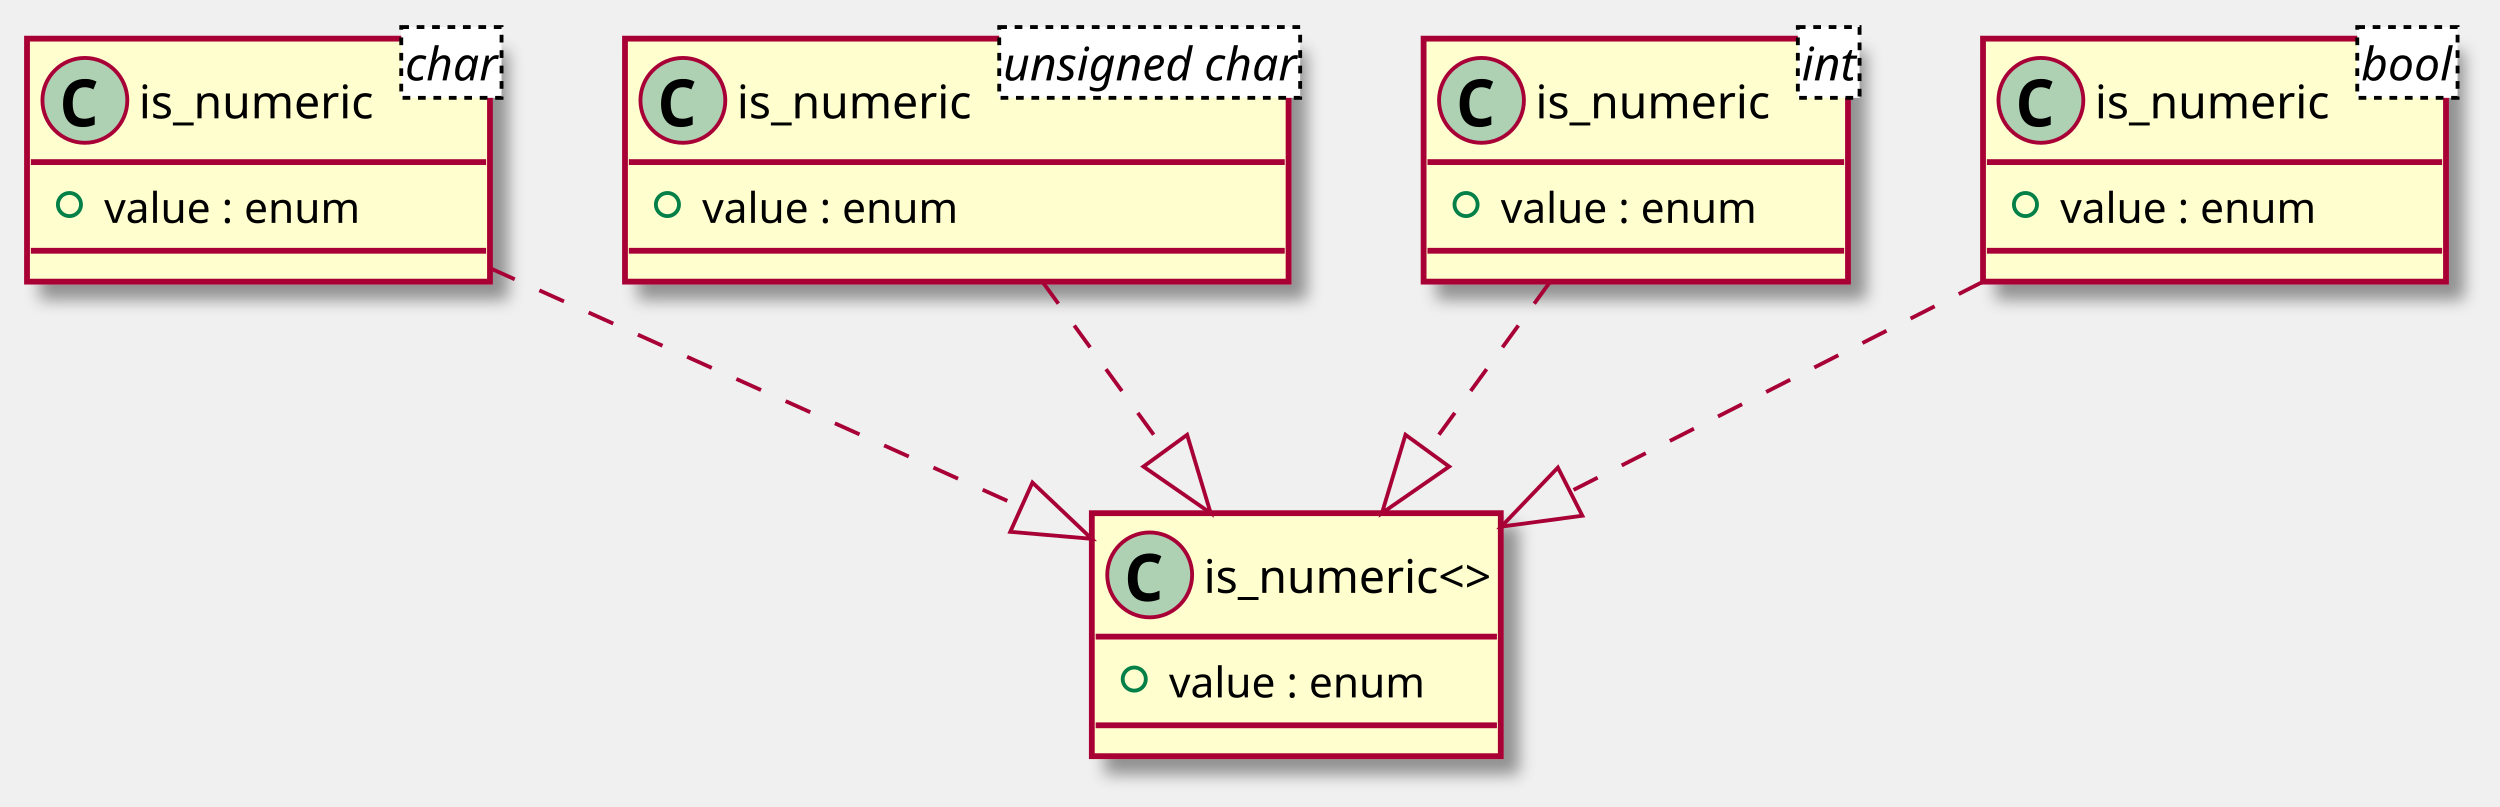
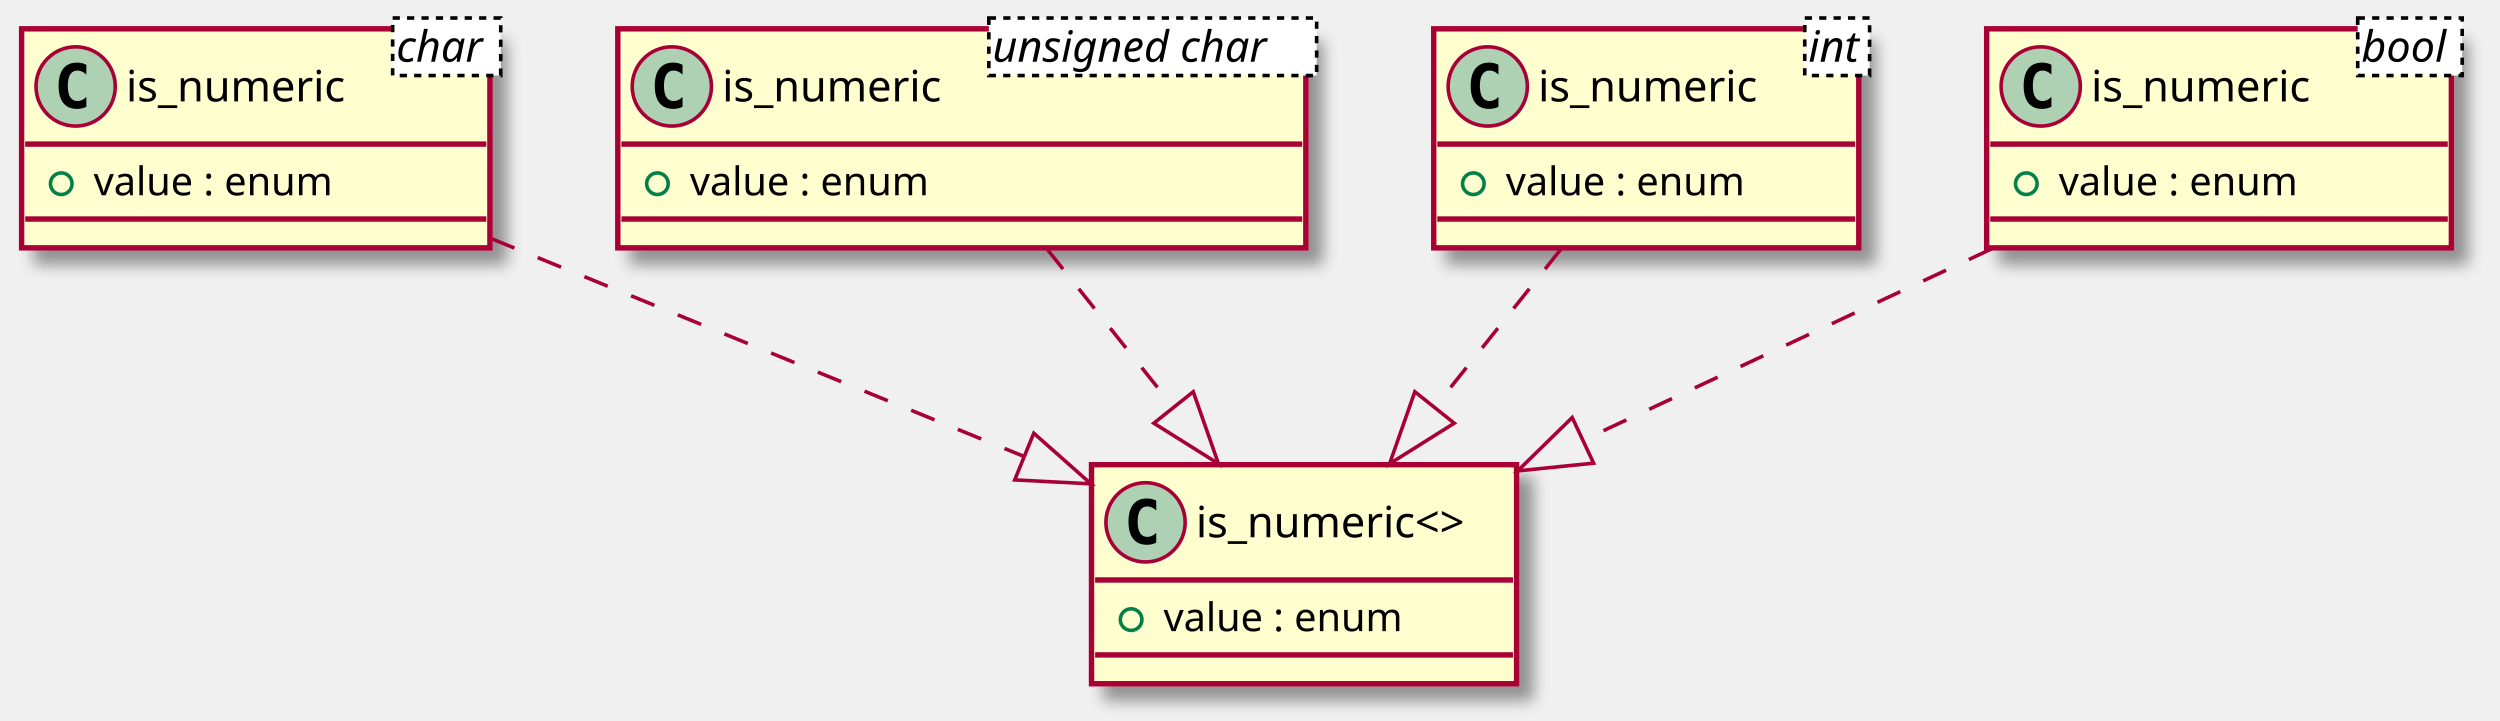
- <svg xmlns="http://www.w3.org/2000/svg" xmlns:xlink="http://www.w3.org/1999/xlink" contentScriptType="application/ecmascript" contentStyleType="text/css" height="209px" preserveAspectRatio="none" style="width:648px;height:209px;background:#FFFFFF;" version="1.1" viewBox="0 0 648 209" width="648px" zoomAndPan="magnify">
+ <svg xmlns="http://www.w3.org/2000/svg" xmlns:xlink="http://www.w3.org/1999/xlink" contentScriptType="application/ecmascript" contentStyleType="text/css" height="200px" preserveAspectRatio="none" style="width:694px;height:200px;" version="1.1" viewBox="0 0 694 200" width="694px" zoomAndPan="magnify">
  <defs>
-     <filter height="300%" id="fnmwbwbd4pkc7" width="300%" x="-1" y="-1">
+     <filter height="300%" id="f1deah7zi1cpci" width="300%" x="-1" y="-1">
      <feGaussianBlur result="blurOut" stdDeviation="2.0" />
      <feColorMatrix in="blurOut" result="blurOut2" type="matrix" values="0 0 0 0 0 0 0 0 0 0 0 0 0 0 0 0 0 0 .4 0" />
      <feOffset dx="4.0" dy="4.0" in="blurOut2" result="blurOut3" />
      <feBlend in="SourceGraphic" in2="blurOut3" mode="normal" />
    </filter>
    <style type="text/css">a:hover { text-decoration: underline; }</style>
  </defs>
  <g>
-     <a href="https://github.com/bkryza/clang-uml/blob/5b8e40c1eb6d56297203c1642a344ab724202e06/tests/t00016/t00016.cc#L4" target="_top" title="is_numeric" xlink:actuate="onRequest" xlink:href="https://github.com/bkryza/clang-uml/blob/5b8e40c1eb6d56297203c1642a344ab724202e06/tests/t00016/t00016.cc#L4" xlink:show="new" xlink:title="is_numeric" xlink:type="simple">
-       <rect codeLine="2" fill="#FEFECE" filter="url(#fnmwbwbd4pkc7)" height="62.982" id="C_0000000602" style="stroke:#A80036;stroke-width:1.5;" width="106" x="283" y="133.016" />
-       <ellipse cx="298" cy="149.016" fill="#ADD1B2" rx="11" ry="11" style="stroke:#A80036;stroke-width:1.0;" />
-       <path d="M297.469,155.938 Q295.719,155.938 294.578,155.203 Q293.453,154.453 292.891,153.11 Q292.344,151.75 292.344,149.953 Q292.344,147.922 293,146.469 Q293.656,145.016 294.938,144.235 Q296.219,143.453 298.094,143.453 Q298.984,143.453 299.656,143.641 Q300.328,143.813 301.016,144.157 L300.203,146.172 Q299.578,145.86 299.031,145.735 Q298.5,145.61 298.016,145.61 Q296.844,145.61 296.141,146.141 Q295.438,146.672 295.141,147.625 Q294.844,148.578 294.844,149.844 Q294.844,151.86 295.562,152.828 Q296.281,153.782 297.875,153.782 Q298.469,153.782 299.094,153.625 Q299.719,153.469 300.547,153.094 L300.547,155.313 Q299.812,155.625 299.016,155.782 Q298.234,155.938 297.469,155.938 Z " fill="#000000" />
-       <text fill="#000000" font-family="sans-serif" font-size="12" lengthAdjust="spacing" textLength="74" x="312" y="153.672">is_numeric&lt;&gt;</text>
-       <line style="stroke:#A80036;stroke-width:1.5;" x1="284" x2="388" y1="165.016" y2="165.016" />
-       <ellipse cx="294" cy="176.016" rx="3" ry="3" style="stroke:#038048;stroke-width:1.0;fill:none;" />
-       <text fill="#000000" font-family="sans-serif" font-size="11" lengthAdjust="spacing" textLength="67" x="303" y="180.775">value : enum</text>
-       <line style="stroke:#A80036;stroke-width:1.5;" x1="284" x2="388" y1="187.998" y2="187.998" />
+     <a href="https://github.com/bkryza/clang-uml/blob/b6390d91063025d9b8f3a02b731b2a998baf4e1c/tests/t00016/t00016.cc#L4" target="_top" title="is_numeric" xlink:actuate="onRequest" xlink:href="https://github.com/bkryza/clang-uml/blob/b6390d91063025d9b8f3a02b731b2a998baf4e1c/tests/t00016/t00016.cc#L4" xlink:show="new" xlink:title="is_numeric" xlink:type="simple">
+       <rect fill="#FEFECE" filter="url(#f1deah7zi1cpci)" height="60.805" id="C_0000000602" style="stroke: #A80036; stroke-width: 1.5;" width="118" x="303" y="129" />
+       <ellipse cx="318" cy="145" fill="#ADD1B2" rx="11" ry="11" style="stroke: #A80036; stroke-width: 1.0;" />
+       <path d="M320.969,150.641 Q320.391,150.938 319.75,151.078 Q319.109,151.234 318.406,151.234 Q315.906,151.234 314.578,149.594 Q313.266,147.938 313.266,144.812 Q313.266,141.688 314.578,140.031 Q315.906,138.375 318.406,138.375 Q319.109,138.375 319.75,138.531 Q320.406,138.688 320.969,138.984 L320.969,141.703 Q320.344,141.125 319.75,140.859 Q319.156,140.578 318.531,140.578 Q317.188,140.578 316.5,141.656 Q315.812,142.719 315.812,144.812 Q315.812,146.906 316.5,147.984 Q317.188,149.047 318.531,149.047 Q319.156,149.047 319.75,148.781 Q320.344,148.5 320.969,147.922 L320.969,150.641 Z " />
+       <text fill="#000000" font-family="sans-serif" font-size="12" lengthAdjust="spacingAndGlyphs" textLength="86" x="332" y="149.154">is_numeric&lt;&gt;</text>
+       <line style="stroke: #A80036; stroke-width: 1.5;" x1="304" x2="420" y1="161" y2="161" />
+       <ellipse cx="314" cy="172" fill="none" rx="3" ry="3" style="stroke: #038048; stroke-width: 1.0;" />
+       <text fill="#000000" font-family="sans-serif" font-size="11" lengthAdjust="spacingAndGlyphs" textLength="74" x="323" y="175.21">value : enum</text>
+       <line style="stroke: #A80036; stroke-width: 1.5;" x1="304" x2="420" y1="181.805" y2="181.805" />
    </a>
-     <a href="https://github.com/bkryza/clang-uml/blob/5b8e40c1eb6d56297203c1642a344ab724202e06/tests/t00016/t00016.cc#L8" target="_top" title="is_numeric" xlink:actuate="onRequest" xlink:href="https://github.com/bkryza/clang-uml/blob/5b8e40c1eb6d56297203c1642a344ab724202e06/tests/t00016/t00016.cc#L8" xlink:show="new" xlink:title="is_numeric" xlink:type="simple">
-       <rect codeLine="6" fill="#FEFECE" filter="url(#fnmwbwbd4pkc7)" height="62.982" id="C_0000000607" style="stroke:#A80036;stroke-width:1.5;" width="120" x="7" y="10.016" />
-       <ellipse cx="22" cy="26.016" fill="#ADD1B2" rx="11" ry="11" style="stroke:#A80036;stroke-width:1.0;" />
-       <path d="M21.469,32.938 Q19.719,32.938 18.578,32.203 Q17.453,31.453 16.891,30.11 Q16.344,28.75 16.344,26.953 Q16.344,24.922 17,23.469 Q17.656,22.016 18.938,21.235 Q20.219,20.453 22.094,20.453 Q22.984,20.453 23.656,20.641 Q24.328,20.813 25.016,21.157 L24.203,23.172 Q23.578,22.86 23.031,22.735 Q22.5,22.61 22.016,22.61 Q20.844,22.61 20.141,23.141 Q19.438,23.672 19.141,24.625 Q18.844,25.578 18.844,26.844 Q18.844,28.86 19.562,29.828 Q20.281,30.782 21.875,30.782 Q22.469,30.782 23.094,30.625 Q23.719,30.469 24.547,30.094 L24.547,32.313 Q23.812,32.625 23.016,32.782 Q22.234,32.938 21.469,32.938 Z " fill="#000000" />
-       <text fill="#000000" font-family="sans-serif" font-size="12" lengthAdjust="spacing" textLength="60" x="36" y="30.672">is_numeric</text>
-       <rect fill="#FFFFFF" height="18.344" style="stroke:#000000;stroke-width:1.0;stroke-dasharray:2.0,2.0;" width="26" x="104" y="7.016" />
-       <text fill="#000000" font-family="sans-serif" font-size="12" font-style="italic" lengthAdjust="spacing" textLength="24" x="105" y="20.844">char</text>
-       <line style="stroke:#A80036;stroke-width:1.5;" x1="8" x2="126" y1="42.016" y2="42.016" />
-       <ellipse cx="18" cy="53.016" rx="3" ry="3" style="stroke:#038048;stroke-width:1.0;fill:none;" />
-       <text fill="#000000" font-family="sans-serif" font-size="11" lengthAdjust="spacing" textLength="67" x="27" y="57.775">value : enum</text>
-       <line style="stroke:#A80036;stroke-width:1.5;" x1="8" x2="126" y1="64.998" y2="64.998" />
+     <a href="https://github.com/bkryza/clang-uml/blob/b6390d91063025d9b8f3a02b731b2a998baf4e1c/tests/t00016/t00016.cc#L8" target="_top" title="is_numeric" xlink:actuate="onRequest" xlink:href="https://github.com/bkryza/clang-uml/blob/b6390d91063025d9b8f3a02b731b2a998baf4e1c/tests/t00016/t00016.cc#L8" xlink:show="new" xlink:title="is_numeric" xlink:type="simple">
+       <rect fill="#FEFECE" filter="url(#f1deah7zi1cpci)" height="60.805" id="C_0000000607" style="stroke: #A80036; stroke-width: 1.5;" width="130" x="6" y="8" />
+       <ellipse cx="21" cy="24" fill="#ADD1B2" rx="11" ry="11" style="stroke: #A80036; stroke-width: 1.0;" />
+       <path d="M23.969,29.641 Q23.391,29.938 22.75,30.078 Q22.109,30.234 21.406,30.234 Q18.906,30.234 17.578,28.594 Q16.266,26.938 16.266,23.812 Q16.266,20.688 17.578,19.031 Q18.906,17.375 21.406,17.375 Q22.109,17.375 22.75,17.531 Q23.406,17.688 23.969,17.984 L23.969,20.703 Q23.344,20.125 22.75,19.859 Q22.156,19.578 21.531,19.578 Q20.188,19.578 19.5,20.656 Q18.812,21.719 18.812,23.812 Q18.812,25.906 19.5,26.984 Q20.188,28.047 21.531,28.047 Q22.156,28.047 22.75,27.781 Q23.344,27.5 23.969,26.922 L23.969,29.641 Z " />
+       <text fill="#000000" font-family="sans-serif" font-size="12" lengthAdjust="spacingAndGlyphs" textLength="66" x="35" y="28.154">is_numeric</text>
+       <rect fill="#FFFFFF" height="15.969" style="stroke: #000000; stroke-width: 1.0; stroke-dasharray: 2.0,2.0;" width="30" x="109" y="5" />
+       <text fill="#000000" font-family="sans-serif" font-size="12" font-style="italic" lengthAdjust="spacingAndGlyphs" textLength="28" x="110" y="17.139">char</text>
+       <line style="stroke: #A80036; stroke-width: 1.5;" x1="7" x2="135" y1="40" y2="40" />
+       <ellipse cx="17" cy="51" fill="none" rx="3" ry="3" style="stroke: #038048; stroke-width: 1.0;" />
+       <text fill="#000000" font-family="sans-serif" font-size="11" lengthAdjust="spacingAndGlyphs" textLength="74" x="26" y="54.21">value : enum</text>
+       <line style="stroke: #A80036; stroke-width: 1.5;" x1="7" x2="135" y1="60.805" y2="60.805" />
    </a>
-     <a href="https://github.com/bkryza/clang-uml/blob/5b8e40c1eb6d56297203c1642a344ab724202e06/tests/t00016/t00016.cc#L12" target="_top" title="is_numeric" xlink:actuate="onRequest" xlink:href="https://github.com/bkryza/clang-uml/blob/5b8e40c1eb6d56297203c1642a344ab724202e06/tests/t00016/t00016.cc#L12" xlink:show="new" xlink:title="is_numeric" xlink:type="simple">
-       <rect codeLine="10" fill="#FEFECE" filter="url(#fnmwbwbd4pkc7)" height="62.982" id="C_0000000617" style="stroke:#A80036;stroke-width:1.5;" width="172" x="162" y="10.016" />
-       <ellipse cx="177" cy="26.016" fill="#ADD1B2" rx="11" ry="11" style="stroke:#A80036;stroke-width:1.0;" />
-       <path d="M176.469,32.938 Q174.719,32.938 173.578,32.203 Q172.453,31.453 171.891,30.11 Q171.344,28.75 171.344,26.953 Q171.344,24.922 172,23.469 Q172.656,22.016 173.938,21.235 Q175.219,20.453 177.094,20.453 Q177.984,20.453 178.656,20.641 Q179.328,20.813 180.016,21.157 L179.203,23.172 Q178.578,22.86 178.031,22.735 Q177.5,22.61 177.016,22.61 Q175.844,22.61 175.141,23.141 Q174.438,23.672 174.141,24.625 Q173.844,25.578 173.844,26.844 Q173.844,28.86 174.562,29.828 Q175.281,30.782 176.875,30.782 Q177.469,30.782 178.094,30.625 Q178.719,30.469 179.547,30.094 L179.547,32.313 Q178.812,32.625 178.016,32.782 Q177.234,32.938 176.469,32.938 Z " fill="#000000" />
-       <text fill="#000000" font-family="sans-serif" font-size="12" lengthAdjust="spacing" textLength="60" x="191" y="30.672">is_numeric</text>
-       <rect fill="#FFFFFF" height="18.344" style="stroke:#000000;stroke-width:1.0;stroke-dasharray:2.0,2.0;" width="78" x="259" y="7.016" />
-       <text fill="#000000" font-family="sans-serif" font-size="12" font-style="italic" lengthAdjust="spacing" textLength="76" x="260" y="20.844">unsigned char</text>
-       <line style="stroke:#A80036;stroke-width:1.5;" x1="163" x2="333" y1="42.016" y2="42.016" />
-       <ellipse cx="173" cy="53.016" rx="3" ry="3" style="stroke:#038048;stroke-width:1.0;fill:none;" />
-       <text fill="#000000" font-family="sans-serif" font-size="11" lengthAdjust="spacing" textLength="67" x="182" y="57.775">value : enum</text>
-       <line style="stroke:#A80036;stroke-width:1.5;" x1="163" x2="333" y1="64.998" y2="64.998" />
+     <a href="https://github.com/bkryza/clang-uml/blob/b6390d91063025d9b8f3a02b731b2a998baf4e1c/tests/t00016/t00016.cc#L12" target="_top" title="is_numeric" xlink:actuate="onRequest" xlink:href="https://github.com/bkryza/clang-uml/blob/b6390d91063025d9b8f3a02b731b2a998baf4e1c/tests/t00016/t00016.cc#L12" xlink:show="new" xlink:title="is_numeric" xlink:type="simple">
+       <rect fill="#FEFECE" filter="url(#f1deah7zi1cpci)" height="60.805" id="C_0000000617" style="stroke: #A80036; stroke-width: 1.5;" width="191" x="171.5" y="8" />
+       <ellipse cx="186.5" cy="24" fill="#ADD1B2" rx="11" ry="11" style="stroke: #A80036; stroke-width: 1.0;" />
+       <path d="M189.469,29.641 Q188.891,29.938 188.25,30.078 Q187.609,30.234 186.906,30.234 Q184.406,30.234 183.078,28.594 Q181.766,26.938 181.766,23.812 Q181.766,20.688 183.078,19.031 Q184.406,17.375 186.906,17.375 Q187.609,17.375 188.25,17.531 Q188.906,17.688 189.469,17.984 L189.469,20.703 Q188.844,20.125 188.25,19.859 Q187.656,19.578 187.031,19.578 Q185.688,19.578 185,20.656 Q184.312,21.719 184.312,23.812 Q184.312,25.906 185,26.984 Q185.688,28.047 187.031,28.047 Q187.656,28.047 188.25,27.781 Q188.844,27.5 189.469,26.922 L189.469,29.641 Z " />
+       <text fill="#000000" font-family="sans-serif" font-size="12" lengthAdjust="spacingAndGlyphs" textLength="66" x="200.5" y="28.154">is_numeric</text>
+       <rect fill="#FFFFFF" height="15.969" style="stroke: #000000; stroke-width: 1.0; stroke-dasharray: 2.0,2.0;" width="91" x="274.5" y="5" />
+       <text fill="#000000" font-family="sans-serif" font-size="12" font-style="italic" lengthAdjust="spacingAndGlyphs" textLength="89" x="275.5" y="17.139">unsigned char</text>
+       <line style="stroke: #A80036; stroke-width: 1.5;" x1="172.5" x2="361.5" y1="40" y2="40" />
+       <ellipse cx="182.5" cy="51" fill="none" rx="3" ry="3" style="stroke: #038048; stroke-width: 1.0;" />
+       <text fill="#000000" font-family="sans-serif" font-size="11" lengthAdjust="spacingAndGlyphs" textLength="74" x="191.5" y="54.21">value : enum</text>
+       <line style="stroke: #A80036; stroke-width: 1.5;" x1="172.5" x2="361.5" y1="60.805" y2="60.805" />
    </a>
-     <a href="https://github.com/bkryza/clang-uml/blob/5b8e40c1eb6d56297203c1642a344ab724202e06/tests/t00016/t00016.cc#L16" target="_top" title="is_numeric" xlink:actuate="onRequest" xlink:href="https://github.com/bkryza/clang-uml/blob/5b8e40c1eb6d56297203c1642a344ab724202e06/tests/t00016/t00016.cc#L16" xlink:show="new" xlink:title="is_numeric" xlink:type="simple">
-       <rect codeLine="14" fill="#FEFECE" filter="url(#fnmwbwbd4pkc7)" height="62.982" id="C_0000000627" style="stroke:#A80036;stroke-width:1.5;" width="110" x="369" y="10.016" />
-       <ellipse cx="384" cy="26.016" fill="#ADD1B2" rx="11" ry="11" style="stroke:#A80036;stroke-width:1.0;" />
-       <path d="M383.469,32.938 Q381.719,32.938 380.578,32.203 Q379.453,31.453 378.891,30.11 Q378.344,28.75 378.344,26.953 Q378.344,24.922 379,23.469 Q379.656,22.016 380.938,21.235 Q382.219,20.453 384.094,20.453 Q384.984,20.453 385.656,20.641 Q386.328,20.813 387.016,21.157 L386.203,23.172 Q385.578,22.86 385.031,22.735 Q384.5,22.61 384.016,22.61 Q382.844,22.61 382.141,23.141 Q381.438,23.672 381.141,24.625 Q380.844,25.578 380.844,26.844 Q380.844,28.86 381.562,29.828 Q382.281,30.782 383.875,30.782 Q384.469,30.782 385.094,30.625 Q385.719,30.469 386.547,30.094 L386.547,32.313 Q385.812,32.625 385.016,32.782 Q384.234,32.938 383.469,32.938 Z " fill="#000000" />
-       <text fill="#000000" font-family="sans-serif" font-size="12" lengthAdjust="spacing" textLength="60" x="398" y="30.672">is_numeric</text>
-       <rect fill="#FFFFFF" height="18.344" style="stroke:#000000;stroke-width:1.0;stroke-dasharray:2.0,2.0;" width="16" x="466" y="7.016" />
-       <text fill="#000000" font-family="sans-serif" font-size="12" font-style="italic" lengthAdjust="spacing" textLength="14" x="467" y="20.844">int</text>
-       <line style="stroke:#A80036;stroke-width:1.5;" x1="370" x2="478" y1="42.016" y2="42.016" />
-       <ellipse cx="380" cy="53.016" rx="3" ry="3" style="stroke:#038048;stroke-width:1.0;fill:none;" />
-       <text fill="#000000" font-family="sans-serif" font-size="11" lengthAdjust="spacing" textLength="67" x="389" y="57.775">value : enum</text>
-       <line style="stroke:#A80036;stroke-width:1.5;" x1="370" x2="478" y1="64.998" y2="64.998" />
+     <a href="https://github.com/bkryza/clang-uml/blob/b6390d91063025d9b8f3a02b731b2a998baf4e1c/tests/t00016/t00016.cc#L16" target="_top" title="is_numeric" xlink:actuate="onRequest" xlink:href="https://github.com/bkryza/clang-uml/blob/b6390d91063025d9b8f3a02b731b2a998baf4e1c/tests/t00016/t00016.cc#L16" xlink:show="new" xlink:title="is_numeric" xlink:type="simple">
+       <rect fill="#FEFECE" filter="url(#f1deah7zi1cpci)" height="60.805" id="C_0000000627" style="stroke: #A80036; stroke-width: 1.5;" width="118" x="398" y="8" />
+       <ellipse cx="413" cy="24" fill="#ADD1B2" rx="11" ry="11" style="stroke: #A80036; stroke-width: 1.0;" />
+       <path d="M415.969,29.641 Q415.391,29.938 414.75,30.078 Q414.109,30.234 413.406,30.234 Q410.906,30.234 409.578,28.594 Q408.266,26.938 408.266,23.812 Q408.266,20.688 409.578,19.031 Q410.906,17.375 413.406,17.375 Q414.109,17.375 414.75,17.531 Q415.406,17.688 415.969,17.984 L415.969,20.703 Q415.344,20.125 414.75,19.859 Q414.156,19.578 413.531,19.578 Q412.188,19.578 411.5,20.656 Q410.812,21.719 410.812,23.812 Q410.812,25.906 411.5,26.984 Q412.188,28.047 413.531,28.047 Q414.156,28.047 414.75,27.781 Q415.344,27.5 415.969,26.922 L415.969,29.641 Z " />
+       <text fill="#000000" font-family="sans-serif" font-size="12" lengthAdjust="spacingAndGlyphs" textLength="66" x="427" y="28.154">is_numeric</text>
+       <rect fill="#FFFFFF" height="15.969" style="stroke: #000000; stroke-width: 1.0; stroke-dasharray: 2.0,2.0;" width="18" x="501" y="5" />
+       <text fill="#000000" font-family="sans-serif" font-size="12" font-style="italic" lengthAdjust="spacingAndGlyphs" textLength="16" x="502" y="17.139">int</text>
+       <line style="stroke: #A80036; stroke-width: 1.5;" x1="399" x2="515" y1="40" y2="40" />
+       <ellipse cx="409" cy="51" fill="none" rx="3" ry="3" style="stroke: #038048; stroke-width: 1.0;" />
+       <text fill="#000000" font-family="sans-serif" font-size="11" lengthAdjust="spacingAndGlyphs" textLength="74" x="418" y="54.21">value : enum</text>
+       <line style="stroke: #A80036; stroke-width: 1.5;" x1="399" x2="515" y1="60.805" y2="60.805" />
    </a>
-     <a href="https://github.com/bkryza/clang-uml/blob/5b8e40c1eb6d56297203c1642a344ab724202e06/tests/t00016/t00016.cc#L20" target="_top" title="is_numeric" xlink:actuate="onRequest" xlink:href="https://github.com/bkryza/clang-uml/blob/5b8e40c1eb6d56297203c1642a344ab724202e06/tests/t00016/t00016.cc#L20" xlink:show="new" xlink:title="is_numeric" xlink:type="simple">
-       <rect codeLine="18" fill="#FEFECE" filter="url(#fnmwbwbd4pkc7)" height="62.982" id="C_0000000637" style="stroke:#A80036;stroke-width:1.5;" width="120" x="514" y="10.016" />
-       <ellipse cx="529" cy="26.016" fill="#ADD1B2" rx="11" ry="11" style="stroke:#A80036;stroke-width:1.0;" />
-       <path d="M528.469,32.938 Q526.719,32.938 525.578,32.203 Q524.453,31.453 523.891,30.11 Q523.344,28.75 523.344,26.953 Q523.344,24.922 524,23.469 Q524.656,22.016 525.938,21.235 Q527.219,20.453 529.094,20.453 Q529.984,20.453 530.656,20.641 Q531.328,20.813 532.016,21.157 L531.203,23.172 Q530.578,22.86 530.031,22.735 Q529.5,22.61 529.016,22.61 Q527.844,22.61 527.141,23.141 Q526.438,23.672 526.141,24.625 Q525.844,25.578 525.844,26.844 Q525.844,28.86 526.562,29.828 Q527.281,30.782 528.875,30.782 Q529.469,30.782 530.094,30.625 Q530.719,30.469 531.547,30.094 L531.547,32.313 Q530.812,32.625 530.016,32.782 Q529.234,32.938 528.469,32.938 Z " fill="#000000" />
-       <text fill="#000000" font-family="sans-serif" font-size="12" lengthAdjust="spacing" textLength="60" x="543" y="30.672">is_numeric</text>
-       <rect fill="#FFFFFF" height="18.344" style="stroke:#000000;stroke-width:1.0;stroke-dasharray:2.0,2.0;" width="26" x="611" y="7.016" />
-       <text fill="#000000" font-family="sans-serif" font-size="12" font-style="italic" lengthAdjust="spacing" textLength="24" x="612" y="20.844">bool</text>
-       <line style="stroke:#A80036;stroke-width:1.5;" x1="515" x2="633" y1="42.016" y2="42.016" />
-       <ellipse cx="525" cy="53.016" rx="3" ry="3" style="stroke:#038048;stroke-width:1.0;fill:none;" />
-       <text fill="#000000" font-family="sans-serif" font-size="11" lengthAdjust="spacing" textLength="67" x="534" y="57.775">value : enum</text>
-       <line style="stroke:#A80036;stroke-width:1.5;" x1="515" x2="633" y1="64.998" y2="64.998" />
+     <a href="https://github.com/bkryza/clang-uml/blob/b6390d91063025d9b8f3a02b731b2a998baf4e1c/tests/t00016/t00016.cc#L20" target="_top" title="is_numeric" xlink:actuate="onRequest" xlink:href="https://github.com/bkryza/clang-uml/blob/b6390d91063025d9b8f3a02b731b2a998baf4e1c/tests/t00016/t00016.cc#L20" xlink:show="new" xlink:title="is_numeric" xlink:type="simple">
+       <rect fill="#FEFECE" filter="url(#f1deah7zi1cpci)" height="60.805" id="C_0000000637" style="stroke: #A80036; stroke-width: 1.5;" width="129" x="551.5" y="8" />
+       <ellipse cx="566.5" cy="24" fill="#ADD1B2" rx="11" ry="11" style="stroke: #A80036; stroke-width: 1.0;" />
+       <path d="M569.469,29.641 Q568.891,29.938 568.25,30.078 Q567.609,30.234 566.906,30.234 Q564.406,30.234 563.078,28.594 Q561.766,26.938 561.766,23.812 Q561.766,20.688 563.078,19.031 Q564.406,17.375 566.906,17.375 Q567.609,17.375 568.25,17.531 Q568.906,17.688 569.469,17.984 L569.469,20.703 Q568.844,20.125 568.25,19.859 Q567.656,19.578 567.031,19.578 Q565.688,19.578 565,20.656 Q564.312,21.719 564.312,23.812 Q564.312,25.906 565,26.984 Q565.688,28.047 567.031,28.047 Q567.656,28.047 568.25,27.781 Q568.844,27.5 569.469,26.922 L569.469,29.641 Z " />
+       <text fill="#000000" font-family="sans-serif" font-size="12" lengthAdjust="spacingAndGlyphs" textLength="66" x="580.5" y="28.154">is_numeric</text>
+       <rect fill="#FFFFFF" height="15.969" style="stroke: #000000; stroke-width: 1.0; stroke-dasharray: 2.0,2.0;" width="29" x="654.5" y="5" />
+       <text fill="#000000" font-family="sans-serif" font-size="12" font-style="italic" lengthAdjust="spacingAndGlyphs" textLength="27" x="655.5" y="17.139">bool</text>
+       <line style="stroke: #A80036; stroke-width: 1.5;" x1="552.5" x2="679.5" y1="40" y2="40" />
+       <ellipse cx="562.5" cy="51" fill="none" rx="3" ry="3" style="stroke: #038048; stroke-width: 1.0;" />
+       <text fill="#000000" font-family="sans-serif" font-size="11" lengthAdjust="spacingAndGlyphs" textLength="74" x="571.5" y="54.21">value : enum</text>
+       <line style="stroke: #A80036; stroke-width: 1.5;" x1="552.5" x2="679.5" y1="60.805" y2="60.805" />
    </a>
-     <path codeLine="21" d="M127.03,69.516 C167.77,87.846 221.81,112.156 264.73,131.456 " fill="none" id="C_0000000607-to-C_0000000602" style="stroke:#A80036;stroke-width:1.0;stroke-dasharray:7.0,7.0;" />
-     <polygon fill="none" points="267.61,125.076,282.98,139.666,261.86,137.846,267.61,125.076" style="stroke:#A80036;stroke-width:1.0;" />
-     <path codeLine="22" d="M270.21,73.046 C279.79,86.236 291.23,101.956 301.86,116.566 " fill="none" id="C_0000000617-to-C_0000000602" style="stroke:#A80036;stroke-width:1.0;stroke-dasharray:7.0,7.0;" />
-     <polygon fill="none" points="307.7,112.696,313.8,132.996,296.38,120.936,307.7,112.696" style="stroke:#A80036;stroke-width:1.0;" />
-     <path codeLine="23" d="M401.79,73.046 C392.21,86.236 380.77,101.956 370.14,116.566 " fill="none" id="C_0000000627-to-C_0000000602" style="stroke:#A80036;stroke-width:1.0;stroke-dasharray:7.0,7.0;" />
-     <polygon fill="none" points="375.62,120.936,358.2,132.996,364.3,112.696,375.62,120.936" style="stroke:#A80036;stroke-width:1.0;" />
-     <path codeLine="24" d="M513.94,73.046 C481.53,89.526 441.3,109.976 407.3,127.266 " fill="none" id="C_0000000637-to-C_0000000602" style="stroke:#A80036;stroke-width:1.0;stroke-dasharray:7.0,7.0;" />
-     <polygon fill="none" points="410.14,133.676,389.14,136.496,403.8,121.196,410.14,133.676" style="stroke:#A80036;stroke-width:1.0;" />
+     <path d="M136.31,66.21 C180.1,84.11 237.98,107.79 284.17,126.67 " fill="none" id="C_0000000607-&gt;C_0000000602" style="stroke: #A80036; stroke-width: 1.0; stroke-dasharray: 7.0,7.0;" />
+     <polygon fill="none" points="286.98,120.26,302.85,134.31,281.68,133.22,286.98,120.26" style="stroke: #A80036; stroke-width: 1.0;" />
+     <path d="M290.73,69.22 C301.27,82.43 313.92,98.27 325.61,112.92 " fill="none" id="C_0000000617-&gt;C_0000000602" style="stroke: #A80036; stroke-width: 1.0; stroke-dasharray: 7.0,7.0;" />
+     <polygon fill="none" points="331.24,108.75,338.25,128.74,320.3,117.48,331.24,108.75" style="stroke: #A80036; stroke-width: 1.0;" />
+     <path d="M433.27,69.22 C422.73,82.43 410.08,98.27 398.39,112.92 " fill="none" id="C_0000000627-&gt;C_0000000602" style="stroke: #A80036; stroke-width: 1.0; stroke-dasharray: 7.0,7.0;" />
+     <polygon fill="none" points="403.7,117.48,385.75,128.74,392.76,108.75,403.7,117.48" style="stroke: #A80036; stroke-width: 1.0;" />
+     <path d="M552.89,69.07 C518.61,85.13 475.93,105.13 439.62,122.13 " fill="none" id="C_0000000637-&gt;C_0000000602" style="stroke: #A80036; stroke-width: 1.0; stroke-dasharray: 7.0,7.0;" />
+     <polygon fill="none" points="442.38,128.57,421.3,130.72,436.44,115.9,442.38,128.57" style="stroke: #A80036; stroke-width: 1.0;" />
  </g>
</svg>
